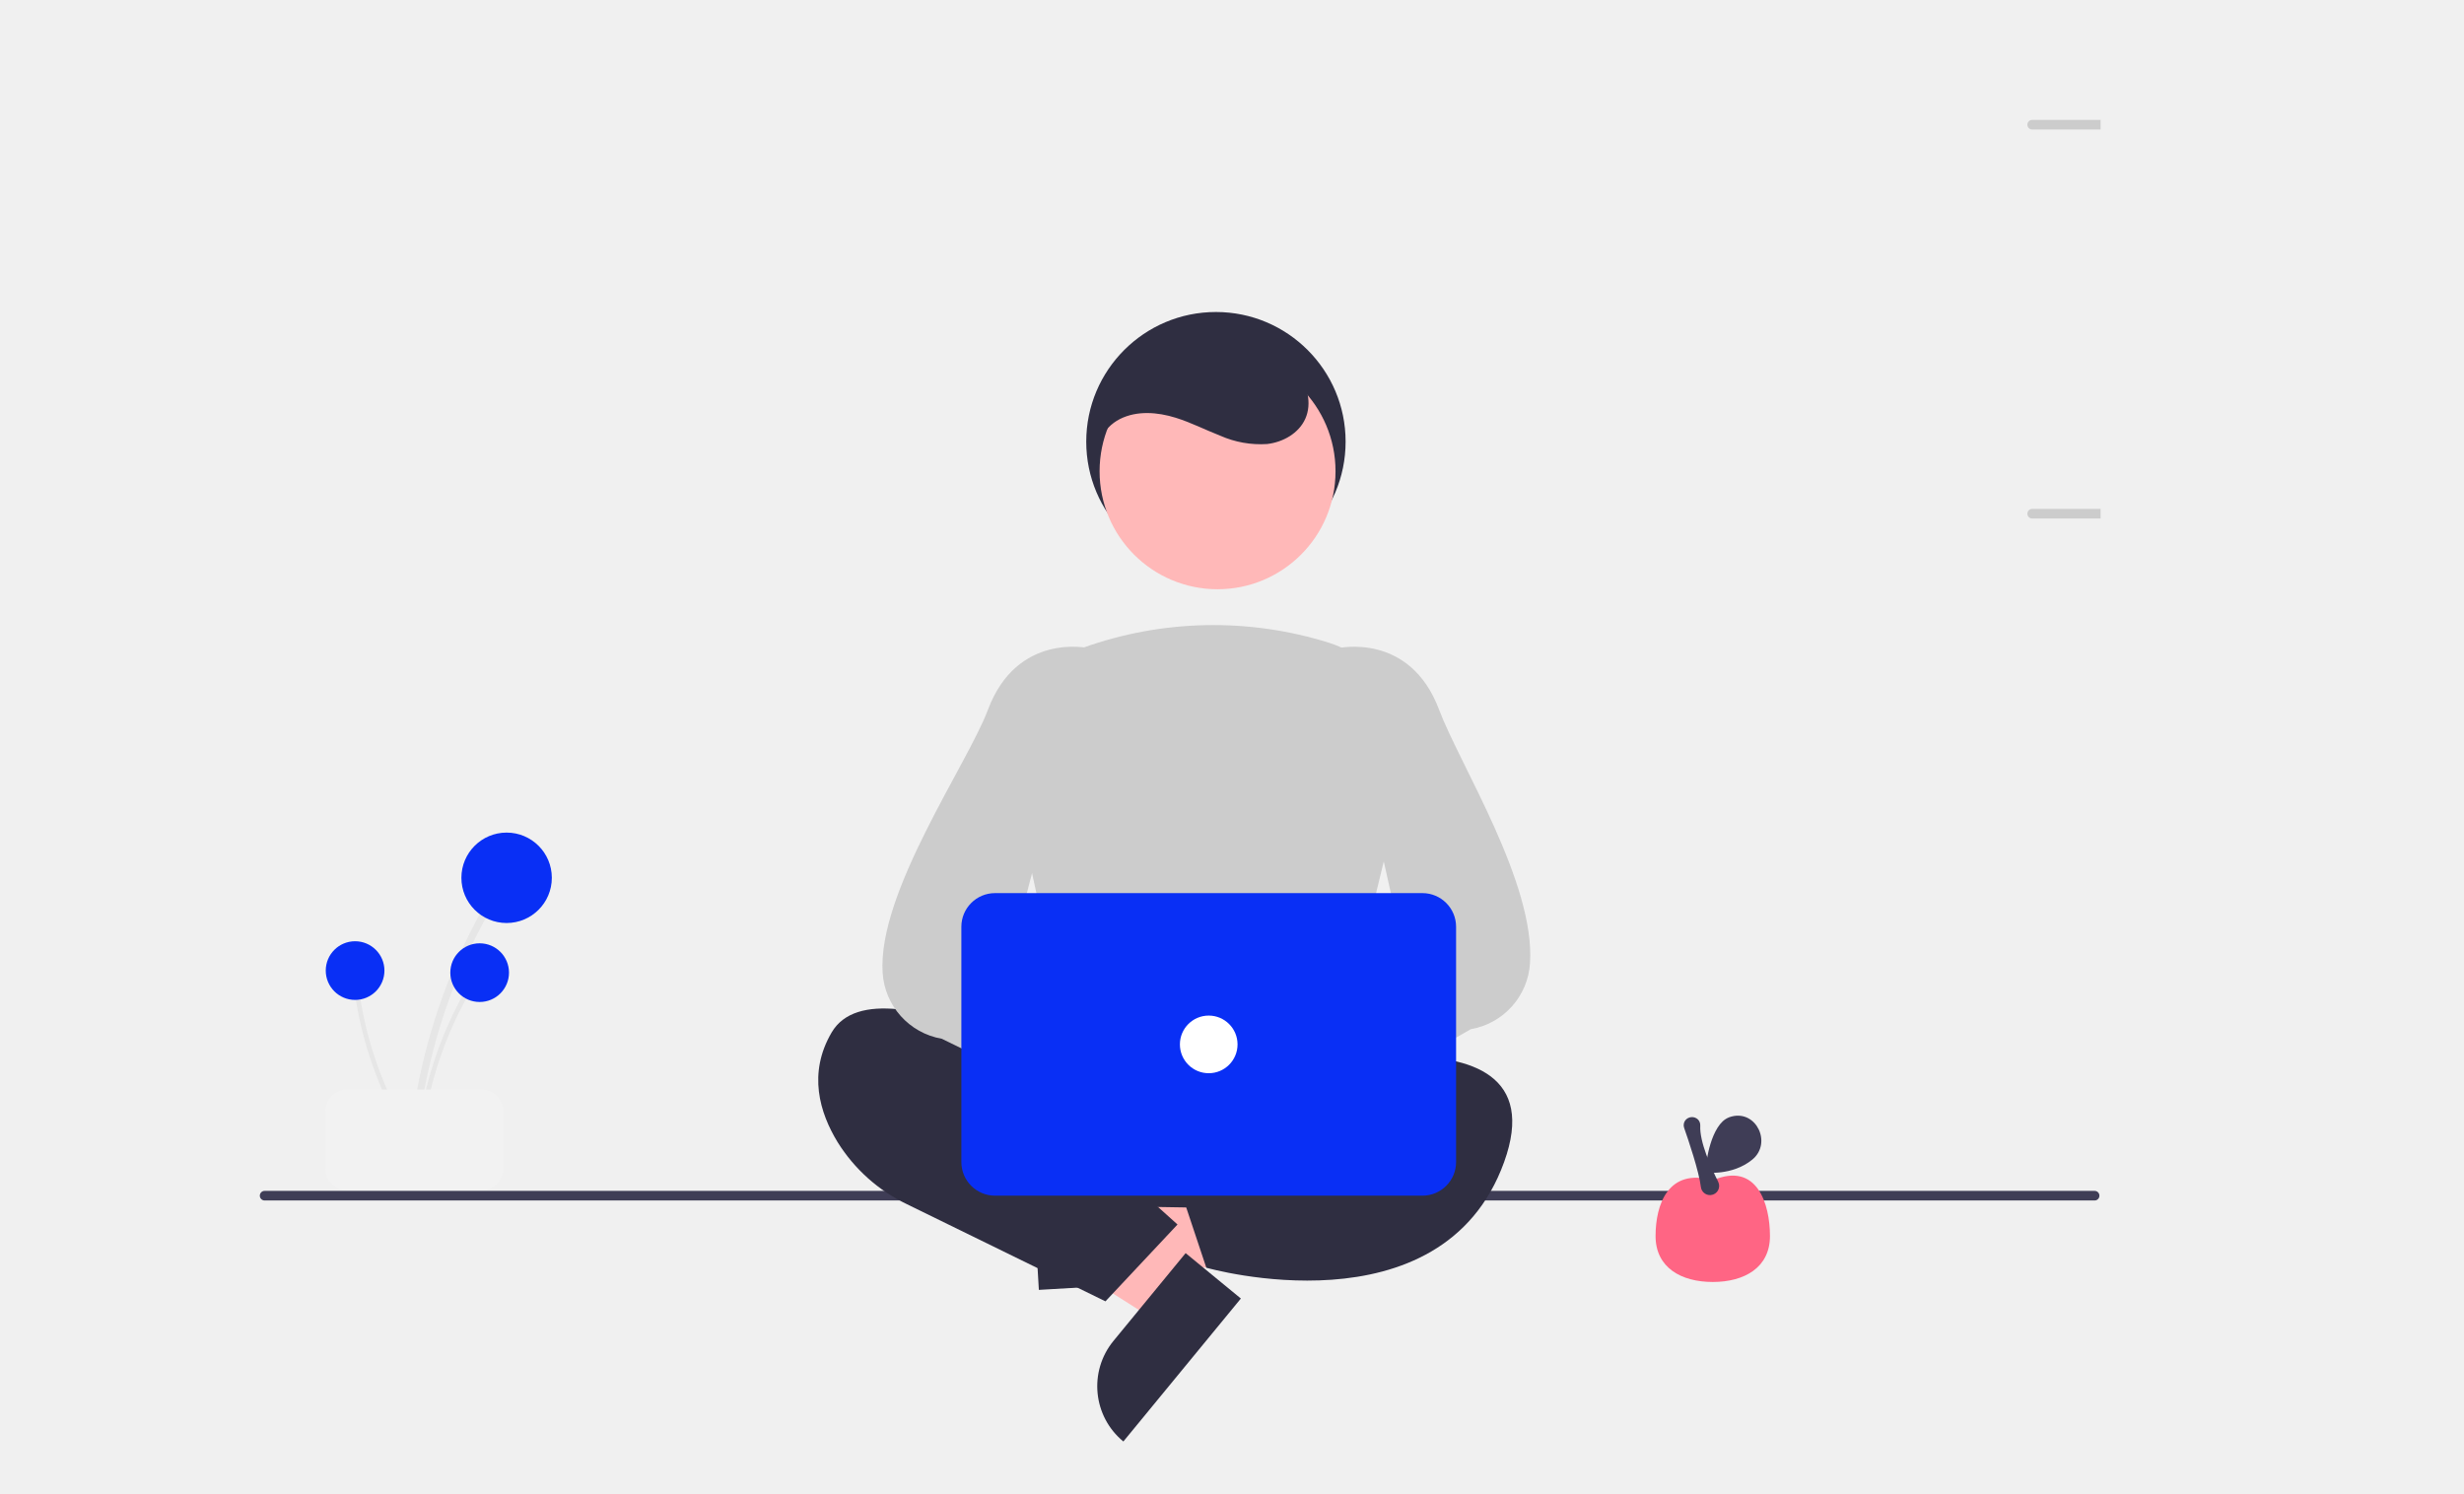
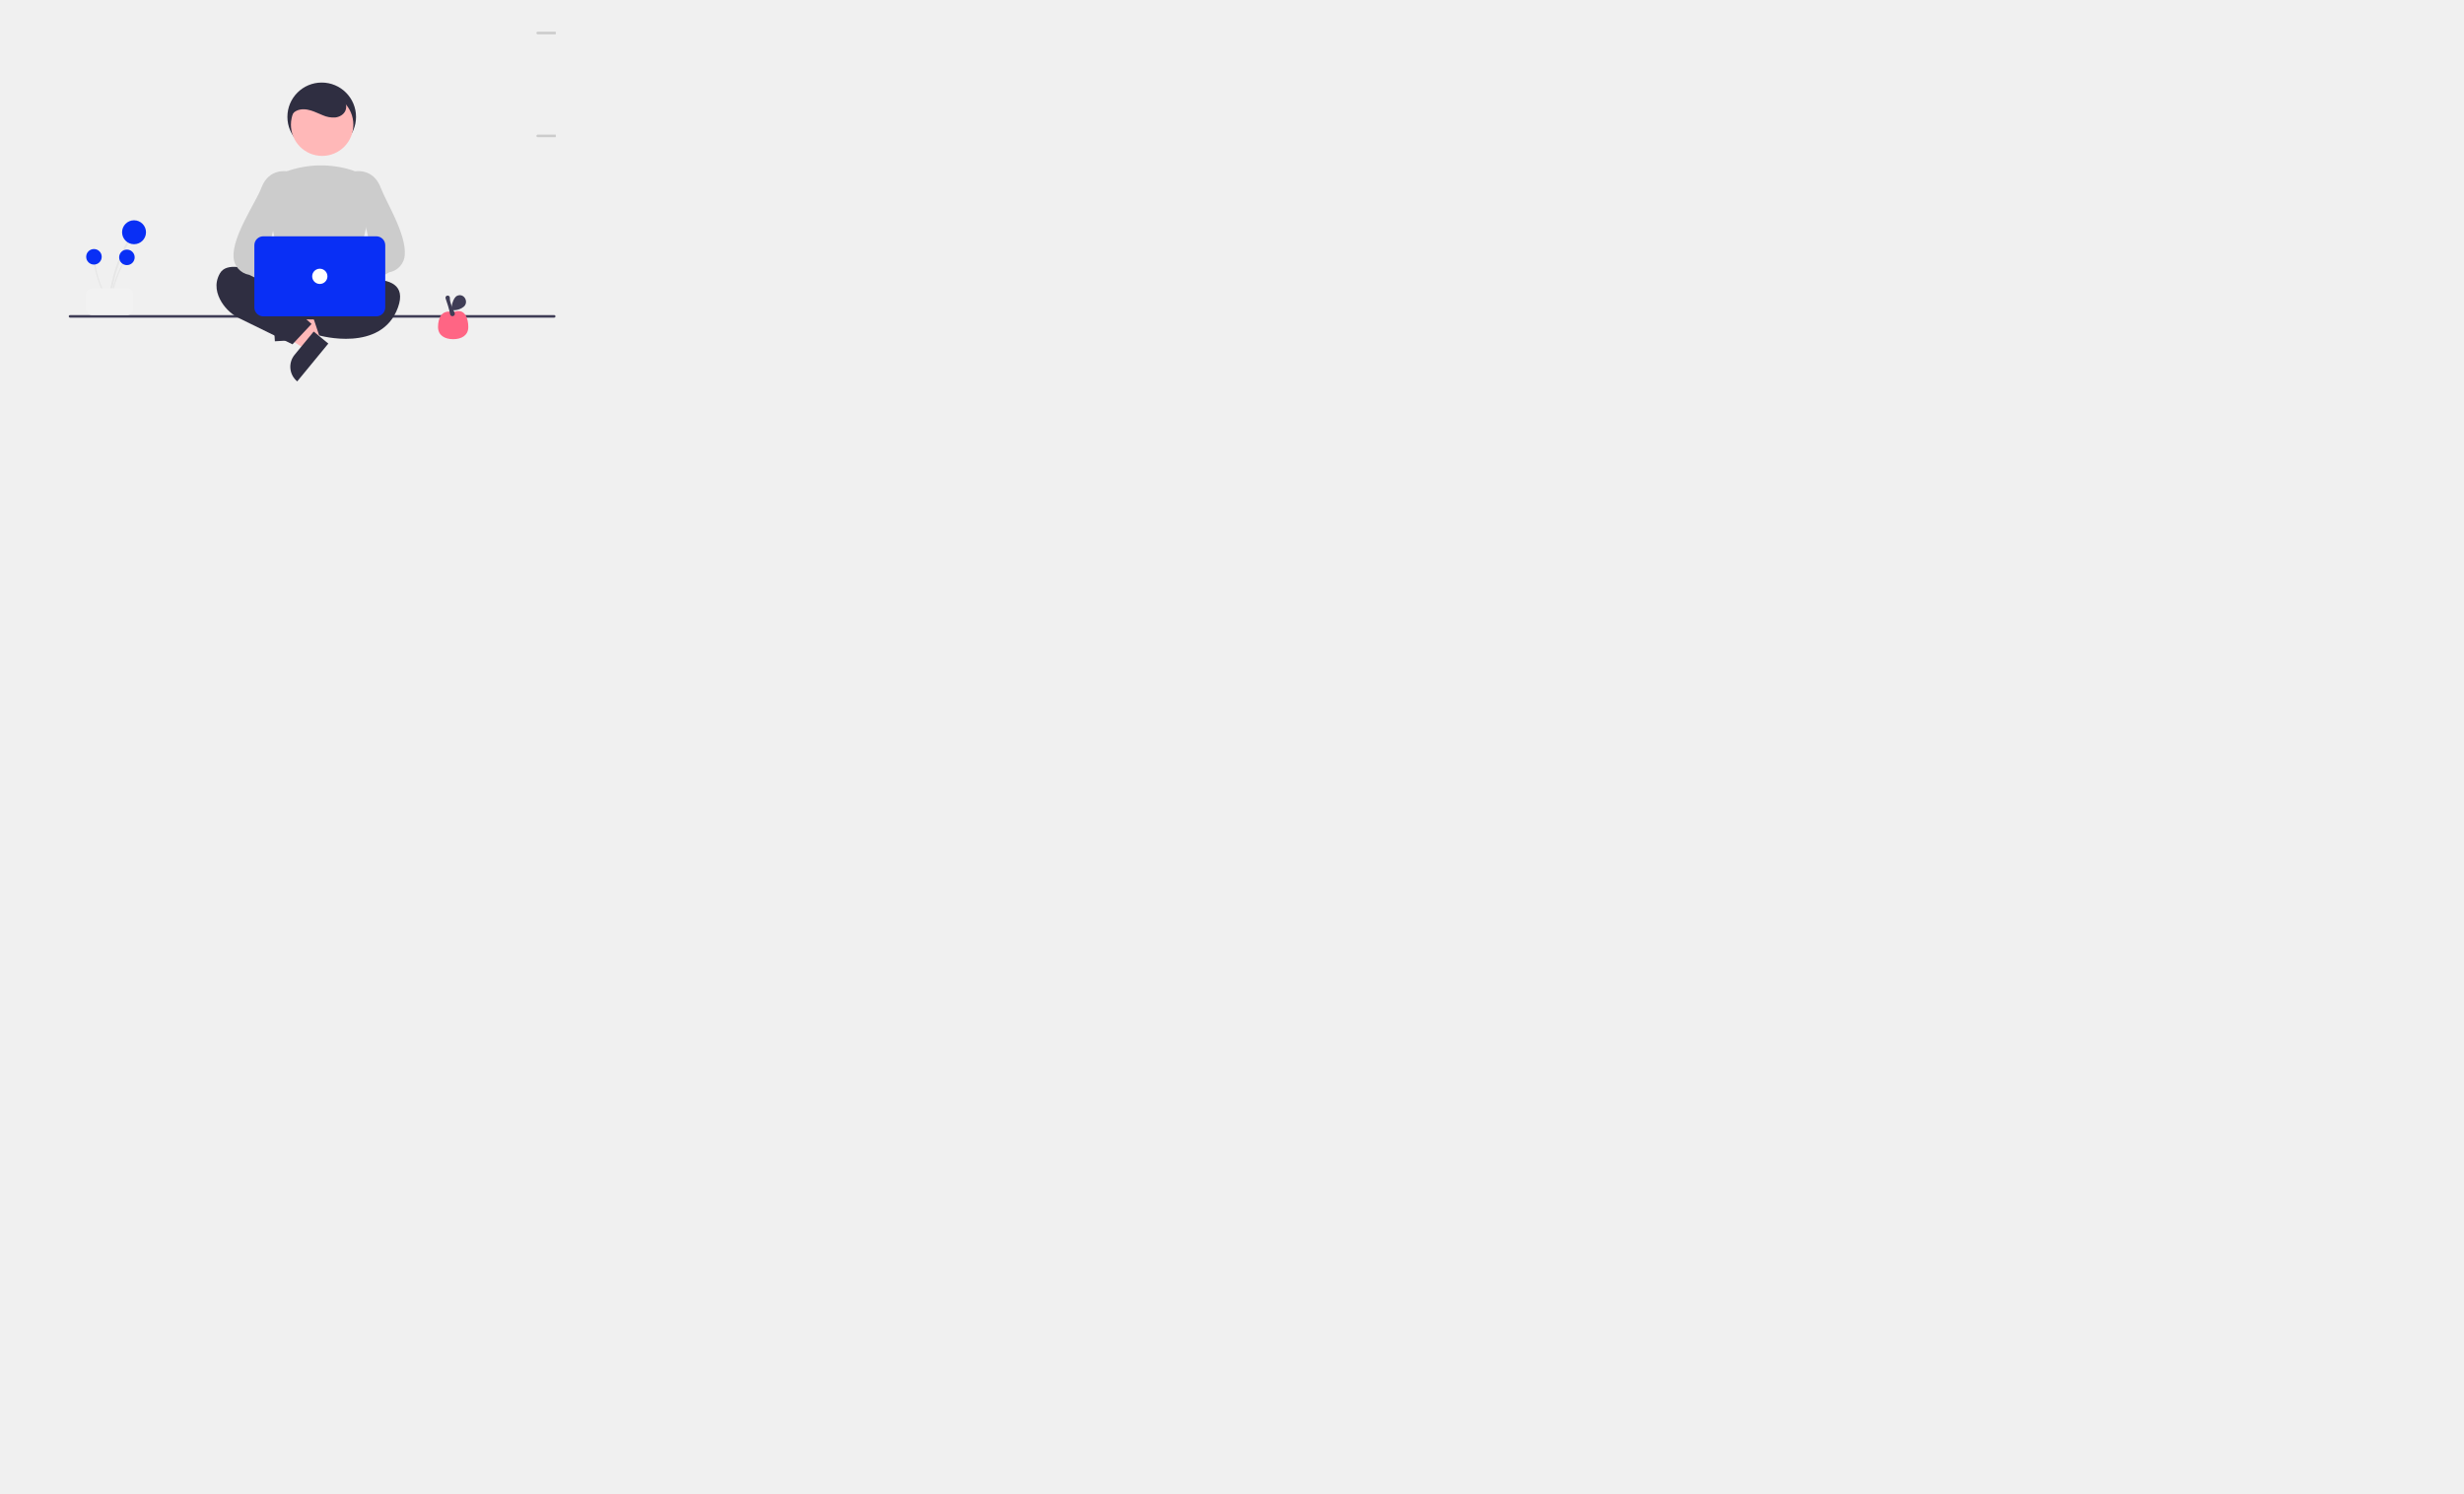
- <svg xmlns="http://www.w3.org/2000/svg" id="svg8" version="1.1" viewBox="0 0 135.731 82.285" height="82.285mm" width="135.731mm">
+ <svg xmlns="http://www.w3.org/2000/svg" id="svg8" version="1.1" viewBox="0 0 513 311">
  <defs id="defs2">
    <style id="style4779">.a{fill:#fff;stroke:#404040;stroke-width:3px;}.b{fill:#404040;}.c{fill:#e1e1e1;}.d{fill:#68caad;}.e{fill:#e18888;}.f{stroke:none;}.g{fill:none;}</style>
    <clipPath clipPathUnits="userSpaceOnUse" id="clipPath7393">
      <rect style="opacity:1;fill:#b0d7ff;fill-opacity:0.376;stroke:#591e1e;stroke-width:3.78;stroke-linejoin:bevel;stroke-miterlimit:4;stroke-dasharray:22.677, 7.559;stroke-dashoffset:0;stroke-opacity:1" id="rect7395" width="386.725" height="298.651" x="-3.484" y="132.53" />
    </clipPath>
    <style id="style1011">.a{fill:#fff;stroke:#404040;stroke-width:3px;}.b{fill:#404040;}.c{fill:#e1e1e1;}.d{fill:#68caad;}.e{fill:#e18888;}.f{stroke:none;}.g{fill:none;}</style>
    <clipPath clipPathUnits="userSpaceOnUse" id="clipPath7393-9">
      <rect style="opacity:1;fill:#b0d7ff;fill-opacity:0.376;stroke:#591e1e;stroke-width:3.78;stroke-linejoin:bevel;stroke-miterlimit:4;stroke-dasharray:22.677, 7.559;stroke-dashoffset:0;stroke-opacity:1" id="rect7395-7" width="386.725" height="298.651" x="-3.484" y="132.53" />
    </clipPath>
    <style id="style4779-5">.a{fill:#fff;stroke:#404040;stroke-width:3px;}.b{fill:#404040;}.c{fill:#e1e1e1;}.d{fill:#68caad;}.e{fill:#e18888;}.f{stroke:none;}.g{fill:none;}</style>
    <meshgradient id="meshgradient4871" gradientUnits="userSpaceOnUse" x="0" y="0">
      <meshrow id="meshrow4873">
        <meshpatch id="meshpatch4875">
          <stop path="c 218.333,0  436.667,0  655,0" style="stop-color:#ffffff;stop-opacity:1" id="stop4877" />
          <stop path="c 0,137.893  0,275.786  0,413.679" style="stop-color:#000000;stop-opacity:1" id="stop4879" />
          <stop path="c -218.333,0  -436.667,0  -655,0" style="stop-color:#ffffff;stop-opacity:1" id="stop4881" />
          <stop path="c 0,-137.893  0,-275.786  0,-413.679" style="stop-color:#000000;stop-opacity:1" id="stop4883" />
        </meshpatch>
      </meshrow>
    </meshgradient>
    <clipPath clipPathUnits="userSpaceOnUse" id="clipPath7393-3">
      <rect style="opacity:1;fill:#b0d7ff;fill-opacity:0.376;stroke:#591e1e;stroke-width:3.78;stroke-linejoin:bevel;stroke-miterlimit:4;stroke-dasharray:22.677, 7.559;stroke-dashoffset:0;stroke-opacity:1" id="rect7395-9" width="386.725" height="298.651" x="-3.484" y="132.53" />
    </clipPath>
  </defs>
  <g transform="translate(-40.23556,-88.79181)" id="layer1">
    <g id="layer1-0" transform="translate(5.12758,-5.116098)">
      <g id="g4777" transform="matrix(0.2645833,0,0,0.2645833,49.42039,63.8689)" style="fill:url(#meshgradient4871);fill-opacity:1" clip-path="url(#clipPath7393-3)">
        <path id="path4518" transform="translate(-272.5,-243.1602)" d="m 689.063,372.583 a 122.041,122.041 0 0 1 10.101,-38.517 q 2.28,-5.092 5.018,-9.961 a 0.744,0.744 0 0 0 -1.284,-0.75 123.729,123.729 0 0 0 -13.768,37.982 q -1.034,5.584 -1.554,11.246 c -0.088,0.952 1.399,0.946 1.486,0 z" style="fill:#e6e6e6;fill-opacity:1" />
        <circle id="circle4520" r="9.414" cy="73.914" cx="435.282" style="fill:#e6e6e6;fill-opacity:1" />
        <path id="path4522" transform="translate(-272.5,-243.1602)" d="m 690.026,372.833 a 79.174,79.174 0 0 1 6.553,-24.988 q 1.479,-3.304 3.255,-6.462 a 0.483,0.483 0 0 0 -0.833,-0.487 80.268,80.268 0 0 0 -8.932,24.641 q -0.671,3.622 -1.008,7.296 c -0.057,0.618 0.908,0.614 0.964,0 z" style="fill:#e6e6e6;fill-opacity:1" />
        <circle id="circle4524" r="6.108" cy="93.662" cx="429.67" style="fill:#e6e6e6;fill-opacity:1" />
        <path id="path4526" transform="translate(-272.5,-243.1602)" d="m 688.809,372.257 a 79.174,79.174 0 0 1 -10.202,-23.733 q -0.866,-3.515 -1.408,-7.097 a 0.483,0.483 0 0 0 -0.956,0.128 80.268,80.268 0 0 0 8.113,24.922 q 1.699,3.269 3.693,6.373 c 0.335,0.522 1.093,-0.074 0.76,-0.593 z" style="fill:#e6e6e6;fill-opacity:1" />
        <circle id="circle4528" r="6.108" cy="93.233" cx="403.735" style="fill:#e6e6e6;fill-opacity:1" />
        <path id="path4530" style="isolation:isolate;fill:#f2f2f2;fill-opacity:1" transform="translate(-272.5,-243.1602)" d="m 670.059,377.66 v -12 a 4.505,4.505 0 0 1 4.5,-4.5 h 28 a 4.505,4.505 0 0 1 4.5,4.5 v 12 a 4.505,4.505 0 0 1 -4.5,4.5 h -28 a 4.505,4.505 0 0 1 -4.5,-4.5 z" />
        <path id="path4532" style="isolation:isolate;fill:#f2f2f2;fill-opacity:1" transform="translate(-272.5,-243.1602)" d="m 701.559,301.16 h -12 a 4.505,4.505 0 0 1 -4.5,-4.5 v -49 a 4.505,4.505 0 0 1 4.5,-4.5 h 12 a 4.505,4.505 0 0 1 4.5,4.5 v 49 a 4.505,4.505 0 0 1 -4.5,4.5 z" />
        <rect id="rect4534" height="4" width="20" y="9.5" x="413.059" style="fill:#cccccc;fill-opacity:1" />
        <rect id="rect4536" height="4" width="20" y="40.5" x="413.059" style="fill:#cccccc;fill-opacity:1" />
        <path id="path4538" style="isolation:isolate;fill:#f2f2f2;fill-opacity:1" transform="translate(-272.5,-243.1602)" d="m 731.559,301.16 h -12 a 4.505,4.505 0 0 1 -4.5,-4.5 v -49 a 4.505,4.505 0 0 1 4.5,-4.5 h 12 a 4.505,4.505 0 0 1 4.5,4.5 v 49 a 4.505,4.505 0 0 1 -4.5,4.5 z" />
        <rect id="rect4540" height="4" width="20" y="9.5" x="443.059" style="fill:#cccccc;fill-opacity:1" />
        <rect id="rect4542" height="4" width="20" y="40.5" x="443.059" style="fill:#cccccc;fill-opacity:1" />
        <path id="path4544" style="isolation:isolate;fill:#f2f2f2;fill-opacity:1" transform="translate(-272.5,-243.1602)" d="m 761.559,301.16 h -12 a 4.505,4.505 0 0 1 -4.5,-4.5 v -49 a 4.505,4.505 0 0 1 4.5,-4.5 h 12 a 4.505,4.505 0 0 1 4.5,4.5 v 49 a 4.505,4.505 0 0 1 -4.5,4.5 z" />
        <rect id="rect4546" height="4" width="20" y="9.5" x="473.059" style="fill:#cccccc;fill-opacity:1" />
        <rect id="rect4548" height="4" width="20" y="40.5" x="473.059" style="fill:#cccccc;fill-opacity:1" />
        <path id="path4550" style="isolation:isolate;fill:#f2f2f2;fill-opacity:1" transform="translate(-272.5,-243.1602)" d="m 777.559,382.16 h -12 a 4.505,4.505 0 0 1 -4.5,-4.5 v -49 a 4.505,4.505 0 0 1 4.5,-4.5 h 12 a 4.505,4.505 0 0 1 4.5,4.5 v 49 a 4.505,4.505 0 0 1 -4.5,4.5 z" />
        <rect id="rect4552" height="4" width="20" y="90.5" x="489.059" style="fill:#cccccc;fill-opacity:1" />
        <rect id="rect4554" height="4" width="20" y="121.5" x="489.059" style="fill:#cccccc;fill-opacity:1" />
        <path id="path4556" style="isolation:isolate;fill:#f2f2f2;fill-opacity:1" transform="translate(-272.5,-243.1602)" d="m 807.559,382.16 h -12 a 4.505,4.505 0 0 1 -4.5,-4.5 v -49 a 4.505,4.505 0 0 1 4.5,-4.5 h 12 a 4.505,4.505 0 0 1 4.5,4.5 v 49 a 4.505,4.505 0 0 1 -4.5,4.5 z" />
        <rect id="rect4558" height="4" width="20" y="90.5" x="519.059" style="fill:#cccccc;fill-opacity:1" />
        <rect id="rect4560" height="4" width="20" y="121.5" x="519.059" style="fill:#cccccc;fill-opacity:1" />
        <path id="path4562" style="isolation:isolate;fill:#f2f2f2;fill-opacity:1" transform="translate(-272.5,-243.1602)" d="m 837.559,382.16 h -12 a 4.505,4.505 0 0 1 -4.5,-4.5 v -49 a 4.505,4.505 0 0 1 4.5,-4.5 h 12 a 4.505,4.505 0 0 1 4.5,4.5 v 49 a 4.505,4.505 0 0 1 -4.5,4.5 z" />
        <rect id="rect4564" height="4" width="20" y="90.5" x="549.059" style="fill:#cccccc;fill-opacity:1" />
        <rect id="rect4566" height="4" width="20" y="121.5" x="549.059" style="fill:#cccccc;fill-opacity:1" />
        <path id="path4568" style="isolation:isolate;fill:#f2f2f2;fill-opacity:1" transform="translate(-272.5,-243.1602)" d="m 698.559,463.16 h -12 a 4.505,4.505 0 0 1 -4.5,-4.5 v -49 a 4.505,4.505 0 0 1 4.5,-4.5 h 12 a 4.505,4.505 0 0 1 4.5,4.5 v 49 a 4.505,4.505 0 0 1 -4.5,4.5 z" />
        <rect id="rect4570" height="4" width="20" y="171.5" x="410.059" style="fill:#cccccc;fill-opacity:1" />
        <rect id="rect4572" height="4" width="20" y="202.5" x="410.059" style="fill:#cccccc;fill-opacity:1" />
        <path id="path4574" style="isolation:isolate;fill:#f2f2f2;fill-opacity:1" transform="translate(-272.5,-243.1602)" d="m 728.559,463.16 h -12 a 4.505,4.505 0 0 1 -4.5,-4.5 v -49 a 4.505,4.505 0 0 1 4.5,-4.5 h 12 a 4.505,4.505 0 0 1 4.5,4.5 v 49 a 4.505,4.505 0 0 1 -4.5,4.5 z" />
        <rect id="rect4576" height="4" width="20" y="171.5" x="440.059" style="fill:#cccccc;fill-opacity:1" />
        <rect id="rect4578" height="4" width="20" y="202.5" x="440.059" style="fill:#cccccc;fill-opacity:1" />
        <path id="path4580" style="isolation:isolate;fill:#f2f2f2;fill-opacity:1" transform="translate(-272.5,-243.1602)" d="m 758.559,463.16 h -12 a 4.505,4.505 0 0 1 -4.5,-4.5 v -49 a 4.505,4.505 0 0 1 4.5,-4.5 h 12 a 4.505,4.505 0 0 1 4.5,4.5 v 49 a 4.505,4.505 0 0 1 -4.5,4.5 z" />
        <rect id="rect4582" height="4" width="20" y="171.5" x="470.059" style="fill:#cccccc;fill-opacity:1" />
        <rect id="rect4584" height="4" width="20" y="202.5" x="470.059" style="fill:#cccccc;fill-opacity:1" />
        <path id="path4586" style="isolation:isolate;fill:#f2f2f2;fill-opacity:1" transform="translate(-272.5,-243.1602)" d="m 791.559,301.16 h -12 a 4.505,4.505 0 0 1 -4.5,-4.5 v -49 a 4.505,4.505 0 0 1 4.5,-4.5 h 12 a 4.505,4.505 0 0 1 4.5,4.5 v 49 a 4.505,4.505 0 0 1 -4.5,4.5 z" />
        <rect id="rect4588" height="4" width="20" y="9.5" x="503.059" style="fill:#cccccc;fill-opacity:1" />
        <rect id="rect4590" height="4" width="20" y="40.5" x="503.059" style="fill:#cccccc;fill-opacity:1" />
        <path id="path4592" style="isolation:isolate;fill:#f2f2f2;fill-opacity:1" transform="translate(-272.5,-243.1602)" d="m 821.559,301.16 h -12 a 4.505,4.505 0 0 1 -4.5,-4.5 v -49 a 4.505,4.505 0 0 1 4.5,-4.5 h 12 a 4.505,4.505 0 0 1 4.5,4.5 v 49 a 4.505,4.505 0 0 1 -4.5,4.5 z" />
        <rect id="rect4594" height="4" width="20" y="9.5" x="533.059" style="fill:#cccccc;fill-opacity:1" />
        <rect id="rect4596" height="4" width="20" y="40.5" x="533.059" style="fill:#cccccc;fill-opacity:1" />
        <path id="path4598" style="isolation:isolate;fill:#f2f2f2;fill-opacity:1" transform="translate(-272.5,-243.1602)" d="m 851.559,301.16 h -12 a 4.505,4.505 0 0 1 -4.5,-4.5 v -49 a 4.505,4.505 0 0 1 4.5,-4.5 h 12 a 4.505,4.505 0 0 1 4.5,4.5 v 49 a 4.505,4.505 0 0 1 -4.5,4.5 z" />
        <rect id="rect4600" height="4" width="20" y="9.5" x="563.059" style="fill:#cccccc;fill-opacity:1" />
        <rect id="rect4602" height="4" width="20" y="40.5" x="563.059" style="fill:#cccccc;fill-opacity:1" />
        <path id="path4604" style="isolation:isolate;fill:#f2f2f2;fill-opacity:1" transform="translate(-272.5,-243.1602)" d="m 881.559,301.16 h -12 a 4.505,4.505 0 0 1 -4.5,-4.5 v -49 a 4.505,4.505 0 0 1 4.5,-4.5 h 12 a 4.505,4.505 0 0 1 4.5,4.5 v 49 a 4.505,4.505 0 0 1 -4.5,4.5 z" />
        <rect id="rect4606" height="4" width="20" y="9.5" x="593.059" style="fill:#cccccc;fill-opacity:1" />
        <rect id="rect4608" height="4" width="20" y="40.5" x="593.059" style="fill:#cccccc;fill-opacity:1" />
        <path id="path4610" transform="translate(-272.5,-243.1602)" d="m 926.5,302.66 h -285 a 1,1 0 0 1 0,-2 h 285 a 1,1 0 0 1 0,2 z" style="fill:#cccccc;fill-opacity:1" />
        <path id="path4612" transform="translate(-272.5,-243.1602)" d="m 926.5,383.66 h -285 a 1,1 0 0 1 0,-2 h 285 a 1,1 0 0 1 0,2 z" style="fill:#cccccc;fill-opacity:1" />
        <path id="path4614" transform="translate(-272.5,-243.1602)" d="m 926.5,464.66 h -285 a 1,1 0 0 1 0,-2 h 285 a 1,1 0 0 1 0,2 z" style="fill:#cccccc;fill-opacity:1" />
        <path id="path4616" transform="translate(-272.5,-243.1602)" d="m 854.063,453.583 a 122.041,122.041 0 0 1 10.101,-38.517 q 2.28,-5.092 5.018,-9.961 a 0.744,0.744 0 0 0 -1.284,-0.75 123.729,123.729 0 0 0 -13.768,37.982 q -1.034,5.584 -1.554,11.246 c -0.088,0.952 1.399,0.946 1.486,0 z" style="fill:#e6e6e6;fill-opacity:1" />
        <circle id="circle4618" r="9.414" cy="154.914" cx="600.282" style="fill:#e6e6e6;fill-opacity:1" />
        <path id="path4620" transform="translate(-272.5,-243.1602)" d="m 855.026,453.833 a 79.174,79.174 0 0 1 6.553,-24.988 q 1.479,-3.304 3.255,-6.462 a 0.483,0.483 0 0 0 -0.833,-0.487 80.268,80.268 0 0 0 -8.932,24.641 q -0.671,3.622 -1.008,7.296 c -0.057,0.618 0.908,0.614 0.964,0 z" style="fill:#e6e6e6;fill-opacity:1" />
        <circle id="circle4622" r="6.108" cy="174.662" cx="594.67" style="fill:#e6e6e6;fill-opacity:1" />
        <path id="path4624" transform="translate(-272.5,-243.1602)" d="m 853.809,453.257 a 79.174,79.174 0 0 1 -10.202,-23.733 q -0.866,-3.515 -1.408,-7.097 a 0.483,0.483 0 0 0 -0.956,0.128 80.268,80.268 0 0 0 8.113,24.922 q 1.699,3.269 3.693,6.373 c 0.335,0.522 1.093,-0.074 0.76,-0.593 z" style="fill:#e6e6e6;fill-opacity:1" />
        <circle id="circle4626" r="6.108" cy="174.233" cx="568.735" style="fill:#e6e6e6;fill-opacity:1" />
        <path id="path4628" style="isolation:isolate;fill:#f2f2f2;fill-opacity:1" transform="translate(-272.5,-243.1602)" d="m 835.059,458.66 v -12 a 4.505,4.505 0 0 1 4.5,-4.5 h 28 a 4.505,4.505 0 0 1 4.5,4.5 v 12 a 4.505,4.505 0 0 1 -4.5,4.5 h -28 a 4.505,4.505 0 0 1 -4.5,-4.5 z" />
        <path id="path4630" transform="translate(-272.5,-243.1602)" d="m 654.5,606.66 h -381 a 1,1 0 0 1 0,-2 h 381 a 1,1 0 0 1 0,2 z" style="fill:#3f3d56;fill-opacity:1" />
        <circle id="circle4632" r="27" cy="205.5" cx="199.059" style="fill:#2f2e41;fill-opacity:1" />
        <polygon id="polygon4634" points="220.612,376.067 173.405,378.826 172.69,366.588 219.556,358.003 " style="fill:#ffb8b8;fill-opacity:1" />
        <path id="path4636" transform="rotate(86.65462,433.6447,339.5796)" d="m 436.622,598.163 h 23.644 v 14.887 H 421.735 v 0 a 14.887,14.887 0 0 1 14.887,-14.887 z" style="fill:#2f2e41;fill-opacity:1" />
        <polygon id="polygon4638" points="157.257,348.688 193.789,378.714 186.004,388.185 145.768,362.666 " style="fill:#ffb8b8;fill-opacity:1" />
        <path id="path4640" transform="rotate(-50.58212,65.20931,804.0056)" d="m 454.39,629.787 h 23.644 v 14.887 h -38.531 v 0 a 14.887,14.887 0 0 1 14.887,-14.887 z" style="fill:#2f2e41;fill-opacity:1" />
        <path id="path4642" transform="translate(-272.5,-243.1602)" d="m 443.887,577.83 -5.32,25.079 a 4,4 0 0 0 3.848,4.83 l 52.298,0.844 a 4,4 0 0 0 4.004,-4.695 l -4.575,-25.922 a 4,4 0 0 0 -3.939,-3.305 h -42.404 a 4,4 0 0 0 -3.913,3.17 z" style="fill:#2f2e41;fill-opacity:1" />
        <path id="path4644" transform="translate(-272.5,-243.1602)" d="m 452.559,586.66 c 0,0 -51,-32 -61,-15 -5,8.5 -2.5,16.75 1.25,22.875 a 34.631,34.631 0 0 0 14.402,12.891 l 41.347,20.234 15,-16 -10,-9 z" style="fill:#2f2e41;fill-opacity:1" />
        <path id="path4646" transform="translate(-272.5,-243.1602)" d="m 478.559,581.66 c 0,0 66,-19 53,17 -13,36 -62,22 -62,22 l -5,-15 17,-12 z" style="fill:#2f2e41;fill-opacity:1" />
        <circle id="circle4648" r="24.561" cy="211.665" cx="199.398" style="fill:#ffb8b8;fill-opacity:1" />
        <path id="path4650" transform="translate(-272.5,-243.1602)" d="m 473.185,585.629 a 131.994,131.994 0 0 1 -30.257,-3.986 l -0.292,-0.08 -13.706,-63.045 a 23.225,23.225 0 0 1 14.933,-26.943 80.46,80.46 0 0 1 51.3,-1.024 h 2.4e-4 a 23.47,23.47 0 0 1 15.635,27.765 l -15.308,63.195 -0.216,0.103 c -6.362,3.014 -14.317,4.017 -22.089,4.017 z" style="fill:#cccccc;fill-opacity:1" />
        <path id="path4652" transform="translate(-272.5,-243.1602)" d="m 454.774,590.527 a 10.056,10.056 0 0 1 14.475,-5.312 l 26.987,-23.425 2.442,18.408 -26.001,19.422 a 10.11,10.11 0 0 1 -17.902,-9.094 z" style="fill:#ffb8b8;fill-opacity:1" />
        <path id="path4654" transform="translate(-272.5,-243.1602)" d="m 480.512,595.636 a 4.534,4.534 0 0 1 -1.296,-0.19 4.453,4.453 0 0 1 -2.962,-2.816 l -3.257,-9.229 a 4.472,4.472 0 0 1 1.302,-4.902 l 36.769,-22.074 -14.494,-64.661 0.369,-0.089 c 0.15,-0.037 15,-3.417 21.086,12.811 4.261,11.365 20.031,36.077 18.919,52.776 a 14.885,14.885 0 0 1 -12.322,13.728 l -41.388,23.713 a 4.456,4.456 0 0 1 -2.724,0.935 z" style="fill:#cccccc;fill-opacity:1" />
        <path id="path4656" transform="translate(-272.5,-243.1602)" d="m 484.636,588.333 a 10.056,10.056 0 0 0 -14.475,-5.312 l -26.986,-23.425 -2.442,18.408 26.001,19.422 a 10.11,10.11 0 0 0 17.902,-9.094 z" style="fill:#ffb8b8;fill-opacity:1" />
        <path id="path4658" transform="translate(-272.5,-243.1602)" d="m 461.606,595.636 a 4.456,4.456 0 0 1 -2.724,-0.935 l -44.388,-21.713 a 14.885,14.885 0 0 1 -12.322,-13.728 c -1.113,-16.699 17.657,-43.411 21.919,-54.776 6.085,-16.228 20.936,-12.849 21.086,-12.811 l 0.369,0.089 -17.494,66.661 39.769,20.074 a 4.472,4.472 0 0 1 1.302,4.902 l -3.257,9.229 a 4.453,4.453 0 0 1 -2.962,2.816 4.535,4.535 0 0 1 -1.296,0.19 z" style="fill:#cccccc;fill-opacity:1" />
        <path id="path4660" transform="translate(-272.5,-243.1602)" d="m 514.559,605.66 h -89 a 7.008,7.008 0 0 1 -7,-7 v -49 a 7.008,7.008 0 0 1 7,-7 h 89 a 7.008,7.008 0 0 1 7,7 v 49 a 7.008,7.008 0 0 1 -7,7 z" style="fill:#092ff5;fill-opacity:1" />
        <circle id="circle4662" r="6" cy="331" cx="197.559" style="fill:#ffffff;fill-opacity:1" />
        <path id="path4664" transform="translate(-272.5,-243.1602)" d="m 447.091,453.826 c -1.456,-3.692 0.933,-8.092 4.476,-9.881 3.543,-1.789 7.818,-1.448 11.608,-0.27 3.185,0.991 6.17,2.526 9.277,3.738 a 20.762,20.762 0 0 0 9.753,1.737 c 3.314,-0.374 6.613,-2.233 7.969,-5.28 1.406,-3.159 0.45,-7.013 -1.715,-9.709 a 18.799,18.799 0 0 0 -8.612,-5.535 c -7.308,-2.574 -15.748,-2.65 -22.532,1.093 -6.784,3.742 -11.394,11.71 -9.992,19.33" style="fill:#2f2e41;fill-opacity:1" />
        <path id="path4666" transform="translate(-272.5,-243.1602)" d="M 305.162,594.979 A 122.042,122.042 0 0 1 315.263,556.461 q 2.28,-5.092 5.018,-9.961 a 0.744,0.744 0 0 0 -1.284,-0.75 123.728,123.728 0 0 0 -13.768,37.982 q -1.034,5.584 -1.554,11.246 c -0.088,0.952 1.399,0.946 1.486,0 z" style="fill:#e6e6e6;fill-opacity:1" />
        <circle id="circle4668" r="9.414" cy="296.31" cx="51.381" style="fill:#092ff5;fill-opacity:1" />
        <path id="path4670" transform="translate(-272.5,-243.1602)" d="m 306.125,595.229 a 79.174,79.174 0 0 1 6.553,-24.988 q 1.479,-3.304 3.255,-6.462 a 0.483,0.483 0 0 0 -0.833,-0.487 80.269,80.269 0 0 0 -8.932,24.641 q -0.671,3.622 -1.008,7.296 c -0.057,0.618 0.908,0.614 0.964,0 z" style="fill:#e6e6e6;fill-opacity:1" />
        <circle id="circle4672" r="6.108" cy="316.058" cx="45.769" style="fill:#092ff5;fill-opacity:1" />
        <path id="path4674" transform="translate(-272.5,-243.1602)" d="m 304.908,594.652 a 79.174,79.174 0 0 1 -10.202,-23.733 q -0.866,-3.515 -1.408,-7.097 a 0.483,0.483 0 0 0 -0.956,0.128 80.268,80.268 0 0 0 8.113,24.922 q 1.699,3.269 3.693,6.373 c 0.335,0.522 1.093,-0.074 0.76,-0.593 z" style="fill:#e6e6e6;fill-opacity:1" />
        <circle id="circle4676" r="6.108" cy="315.629" cx="19.835" style="fill:#092ff5;fill-opacity:1" />
        <path id="path4678" style="isolation:isolate;fill:#f2f2f2;fill-opacity:1" transform="translate(-272.5,-243.1602)" d="m 286.159,600.056 v -12 a 4.505,4.505 0 0 1 4.5,-4.5 h 28 a 4.505,4.505 0 0 1 4.5,4.5 v 12 a 4.505,4.505 0 0 1 -4.5,4.5 h -28 a 4.505,4.505 0 0 1 -4.5,-4.5 z" />
        <path id="path4680" transform="translate(-272.5,-243.1602)" d="m 586.909,614.061 c 0,6.577 -5.332,9.567 -11.909,9.567 -6.577,0 -11.909,-2.99 -11.909,-9.567 0,-6.577 2.646,-14.251 11.909,-11.605 9.262,-3.97 11.909,5.028 11.909,11.605 z" style="fill:#ff6584;fill-opacity:1" />
        <path id="path4682" transform="translate(-272.5,-243.1602)" d="m 574.42,605.537 a 1.904,1.904 0 0 1 -1.891,-1.659 c -0.394,-3.281 -2.568,-9.708 -3.484,-12.318 l -2.5e-4,-10e-4 a 1.703,1.703 0 0 1 0.22,-1.566 1.787,1.787 0 0 1 2.663,-0.192 1.705,1.705 0 0 1 0.468,1.276 c -0.179,3.351 2.263,8.765 3.735,11.694 a 1.908,1.908 0 0 1 -1.51,2.756 1.763,1.763 0 0 1 -0.202,0.011 z" style="fill:#3f3d56;fill-opacity:1" />
        <path id="path4684" transform="translate(-272.5,-243.1602)" d="m 583.232,598.146 c 4.134,-3.383 0.891,-10.308 -4.283,-8.978 a 4.178,4.178 0 0 0 -1.864,0.994 c -3.174,2.998 -3.666,10.669 -3.666,10.669 0,0 5.605,0.759 9.813,-2.685 z" style="fill:#3f3d56;fill-opacity:1" />
      </g>
    </g>
  </g>
</svg>
